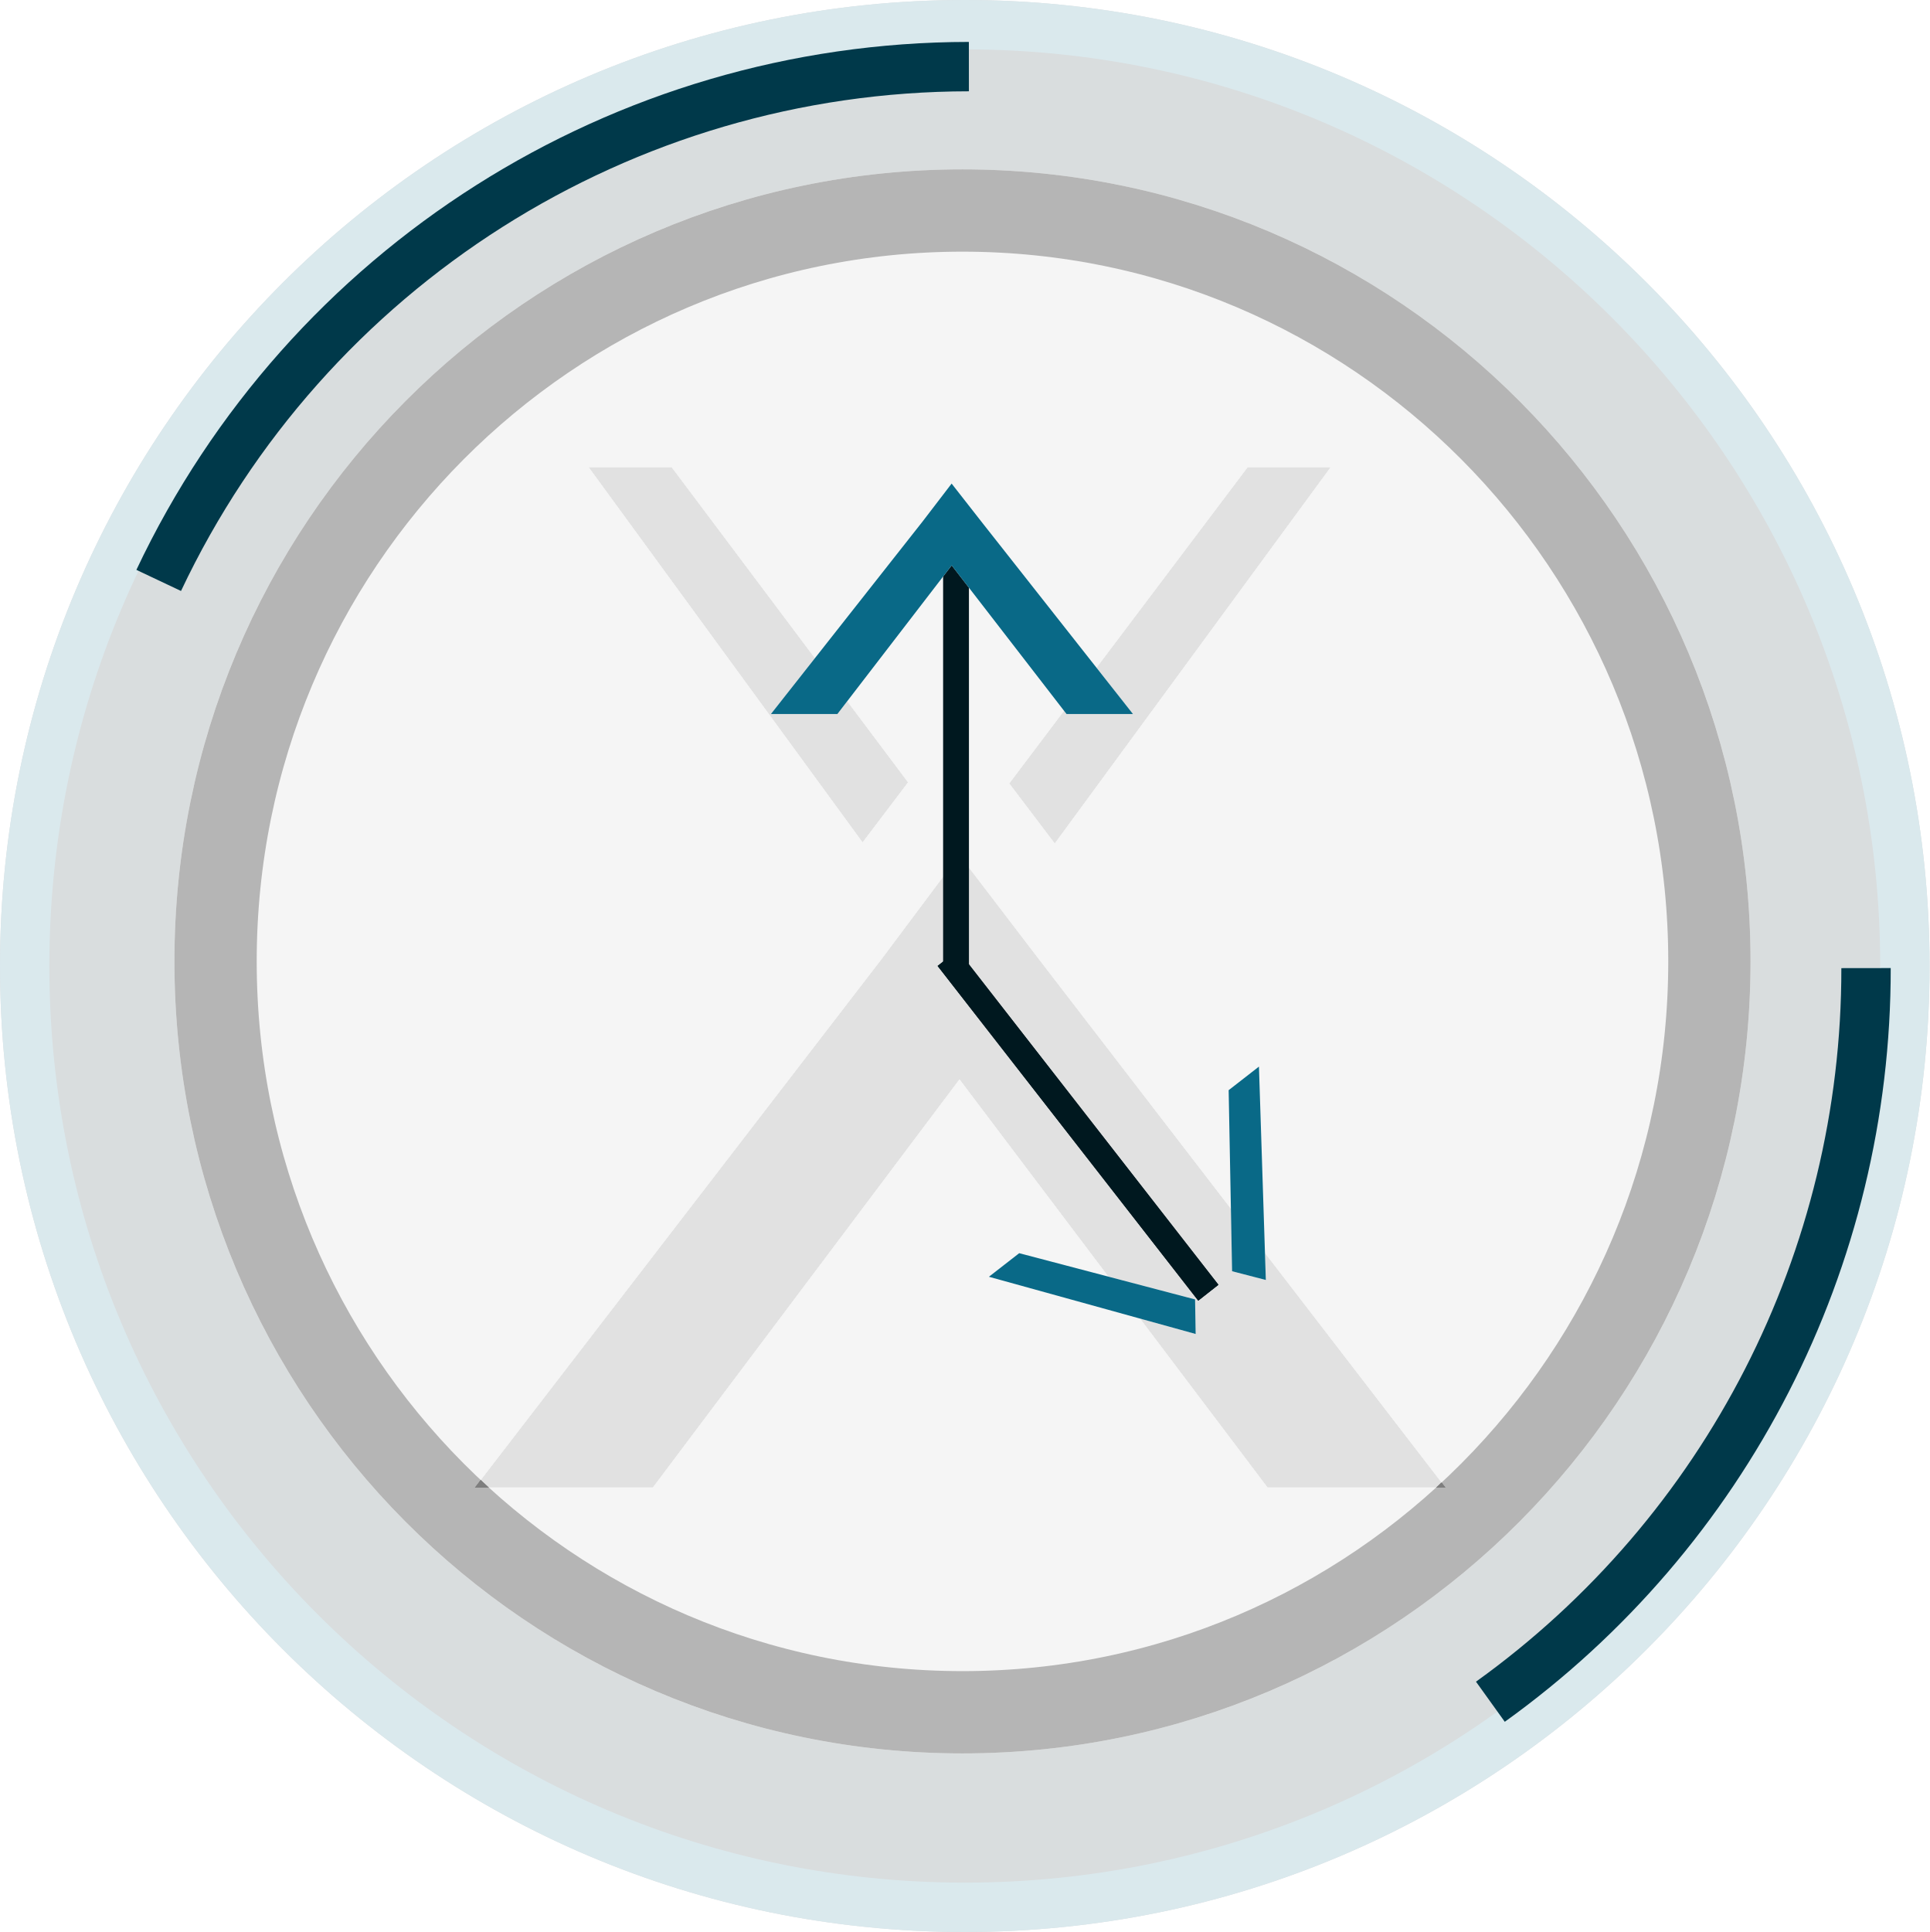
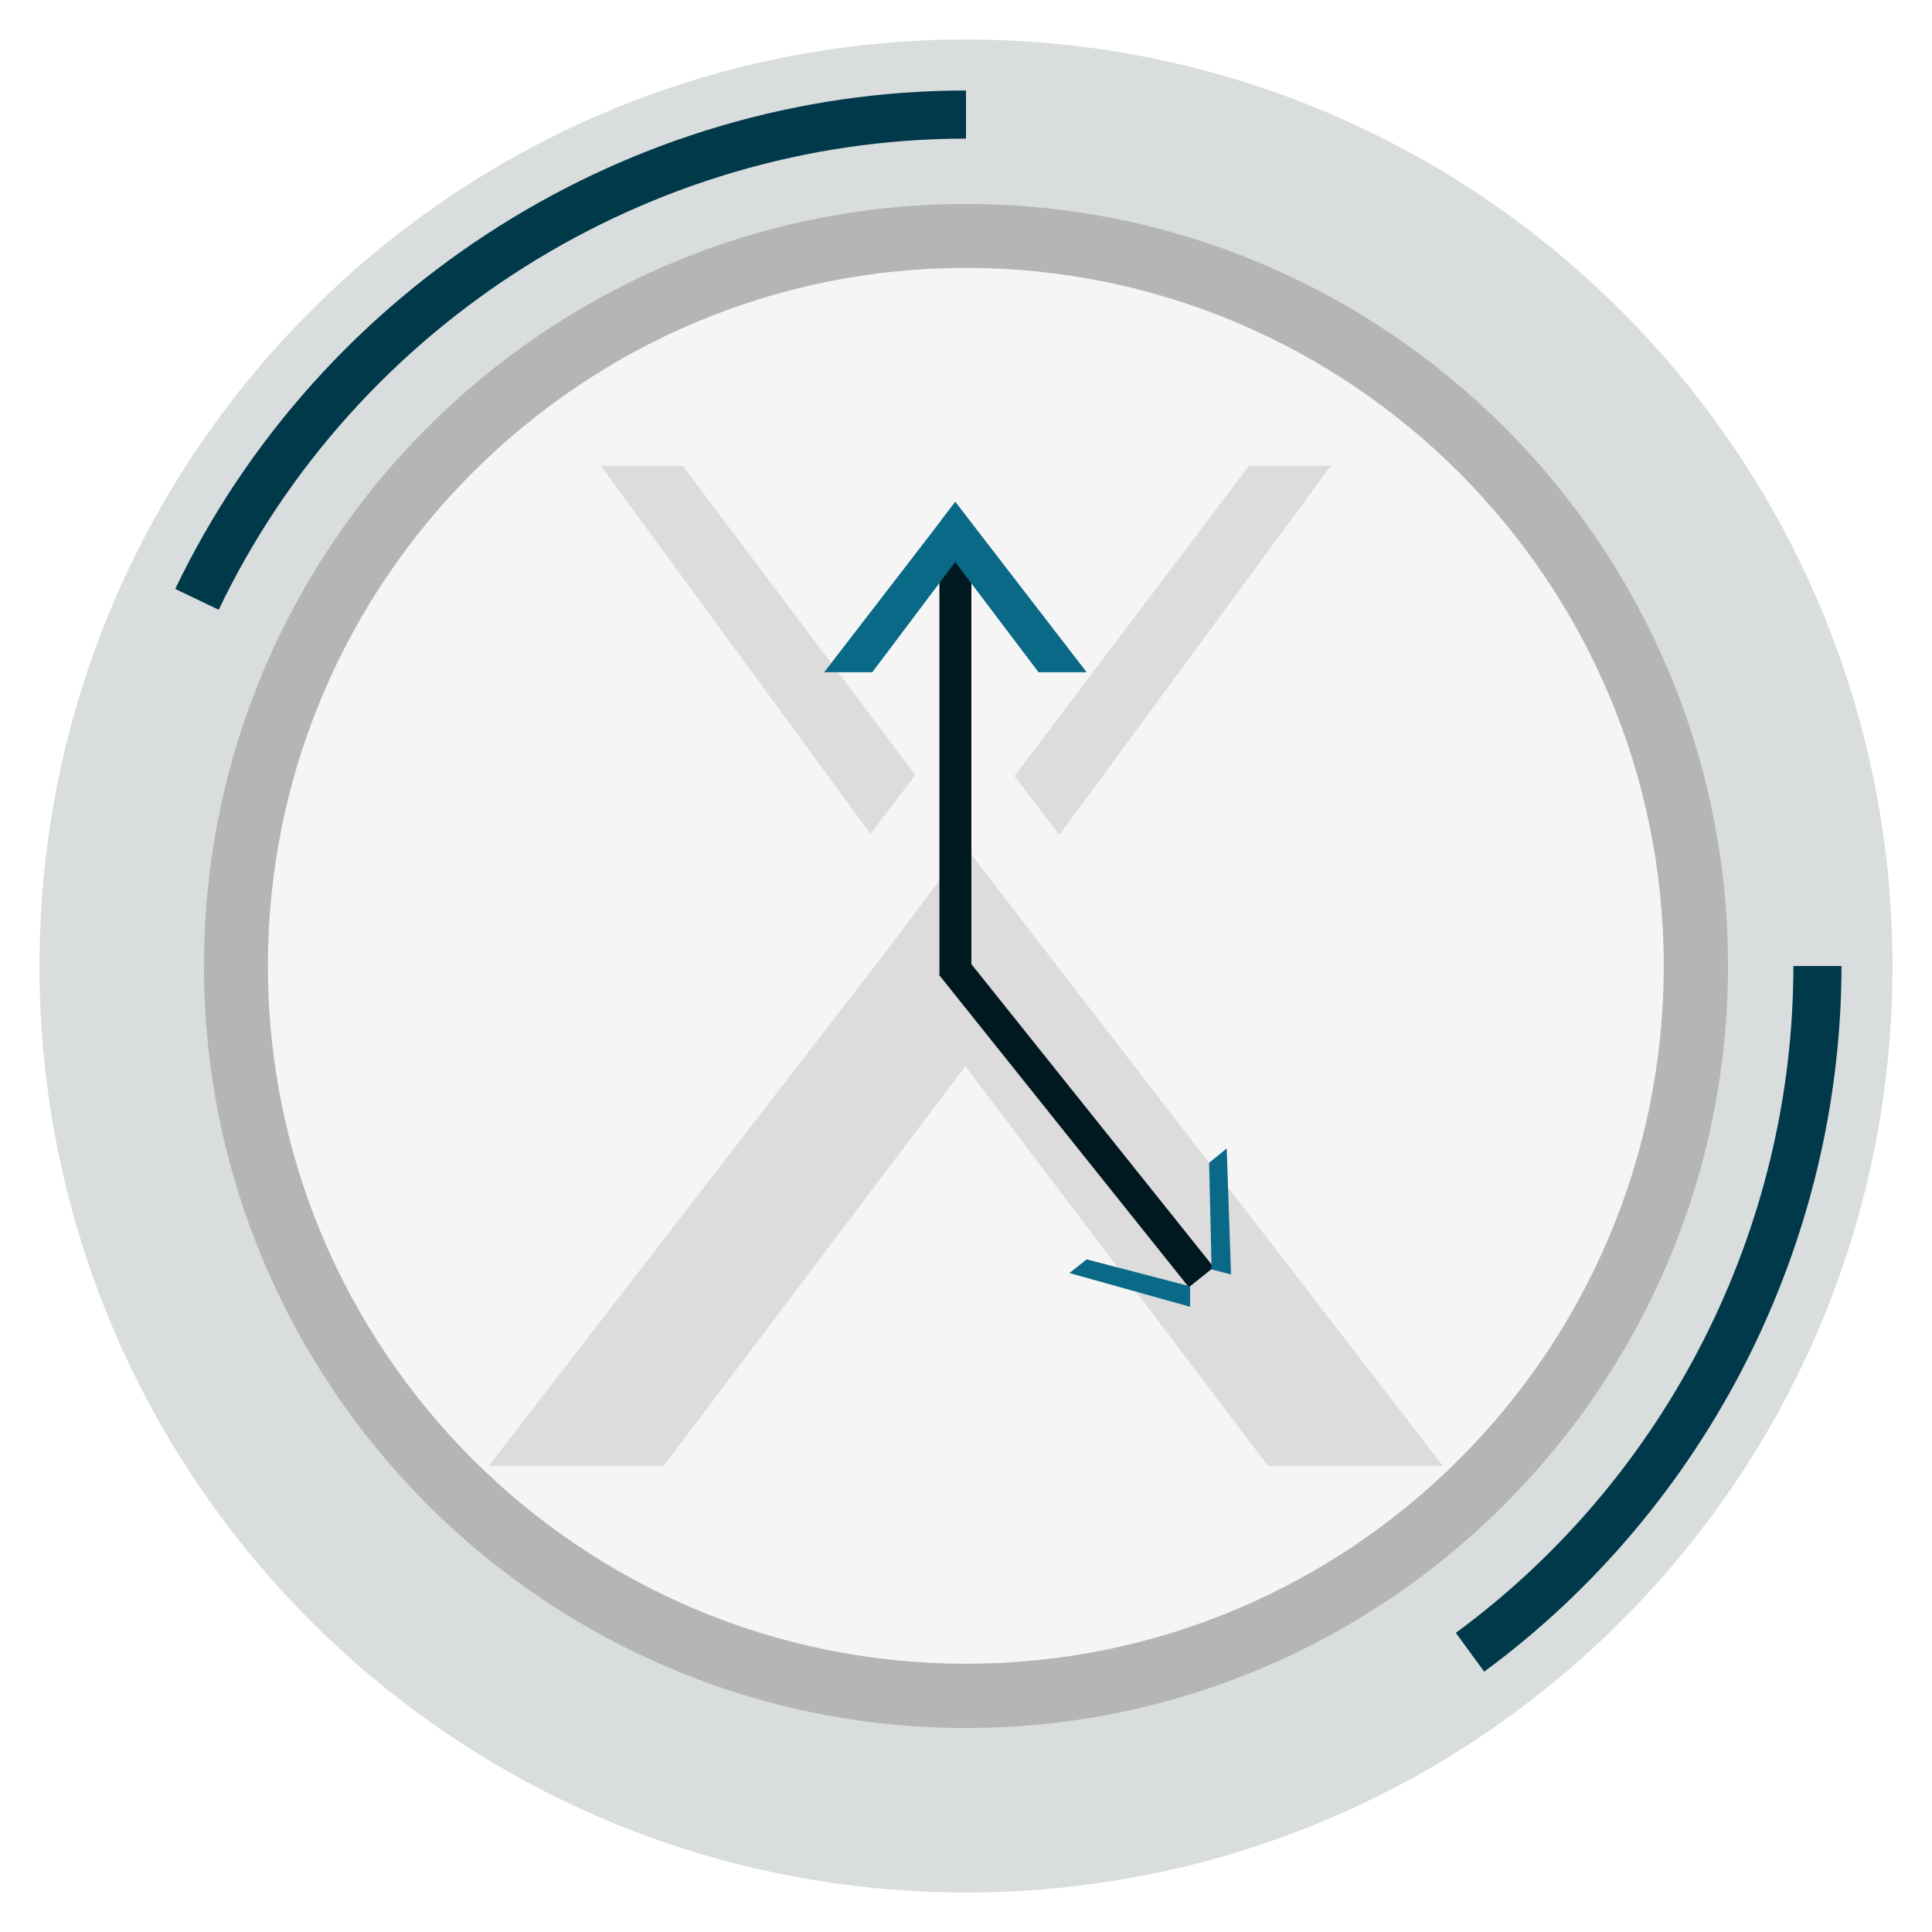
- <svg xmlns="http://www.w3.org/2000/svg" xmlns:xlink="http://www.w3.org/1999/xlink" width="117.26" height="117.38" viewBox="0 0 117.26 117.38">
-   <defs>
-     <clipPath id="clip">
-       <use xlink:href="#fill" />
-     </clipPath>
-   </defs>
-   <g id="icon_1" data-name="icon 1" transform="translate(-261.15 -1424.62)">
-     <g id="shadow_elips" data-name="shadow elips" transform="translate(261.15 1424.62)" fill="#00181f" stroke="#096987" stroke-width="3" opacity="0.149">
-       <ellipse cx="58.63" cy="58.69" rx="58.63" ry="58.69" stroke="none" />
-       <ellipse cx="58.63" cy="58.69" rx="57.13" ry="57.19" fill="none" />
+ <svg xmlns="http://www.w3.org/2000/svg" version="1.1" id="katman_1" x="0px" y="0px" viewBox="0 0 538 538" style="enable-background:new 0 0 538 538;" xml:space="preserve">
+   <style type="text/css">
+ 	.st0{opacity:0.15;fill:#00181F;}
+ 	.st1{fill:#F5F5F5;}
+ 	.st2{fill:#B5B5B5;}
+ 	.st3{fill:#DCDCDC;}
+ 	.st4{fill:#00394A;}
+ 	.st5{fill:#00181F;}
+ 	.st6{fill:#096987;}
+ </style>
+   <g>
+     <circle class="st0" cx="269" cy="269" r="258" />
+     <circle class="st1" cx="269" cy="269" r="203.3" />
+     <g>
+       <path class="st2" d="M269,481.2C152,481.2,56.8,386,56.8,269S152,56.8,269,56.8S481.2,152,481.2,269    C481.1,386,386,481.2,269,481.2z M269,74.6C161.8,74.6,74.6,161.8,74.6,269S161.8,463.3,269,463.3S463.3,376.2,463.3,269    S376.1,74.6,269,74.6z" />
    </g>
-     <g id="front">
-       <g id="elips" transform="translate(271.75 1434.91)" fill="#f5f5f5" stroke="#b5b5b5" stroke-width="5">
-         <ellipse cx="47.89" cy="48.12" rx="47.89" ry="48.12" stroke="none" />
-         <ellipse cx="47.89" cy="48.12" rx="45.39" ry="45.62" fill="none" />
+     <g>
+       <g>
+         <g>
+           <polygon class="st3" points="254.9,215.8 190.1,129.7 167.3,129.7 242.4,232.2     " />
+           <polygon class="st3" points="282.5,216.1 347.8,129.7 370.6,129.7 295,232.5     " />
+         </g>
+         <polygon class="st3" points="290.6,264.1 268.7,235.6 247.4,264.1 136.1,408.2 184.8,408.2 268.8,296.9 353.1,408.2 401.8,408.2         " />
      </g>
-       <path id="out_elips" data-name="out elips" d="M270.794,1459.884a54.508,54.508,0,0,1,49.235-31.217m54.52,54.771a54.778,54.778,0,0,1-22.828,44.572" fill="none" stroke="#00394a" stroke-width="3" />
-       <g id="x_shadow" data-name="x shadow" opacity="0.302" style="mix-blend-mode: color-burn;isolation: isolate">
-         <g id="x_shadow-2" data-name="x shadow" transform="translate(-19.856 1403.307)">
-           <g id="Group_251" data-name="Group 251">
-             <path id="Path_296" data-name="Path 296" d="M336.2,68.846,321.826,49.693h-5.062l16.66,22.812Z" fill="#f4f4f4" />
-             <path id="Path_297" data-name="Path 297" d="M342.329,68.912l14.492-19.218h5.062L345.1,72.572Z" fill="#f4f4f4" />
-           </g>
-           <path id="Path_298" data-name="Path 298" d="M344.152,79.6,339.3,73.258l-4.742,6.34-24.706,32.1h10.828L339.313,86.9l18.716,24.792h10.827Z" fill="#f4f4f4" />
-         </g>
-         <path id="Color_Overlay" data-name="Color Overlay" d="M338.174,1515l-18.716-24.793L300.829,1515H290l24.707-32.1,4.742-6.34,4.847,6.342L349,1515Zm-15.7-42.781L336.965,1453h5.062l-16.78,22.878ZM296.909,1453h5.062l14.371,19.152-2.773,3.66Z" style="fill: #212121;" />
-       </g>
-       <g id="line" transform="translate(318.47 1457.62)" fill="#00181f" stroke="#00181f" stroke-width="5">
-         <rect id="fill" width="1.56" height="25.81" stroke="none" />
-         <path d="M0,2.5h1.56M2.5,0v25.81M1.56,23.31h-1.56M-0.94,25.81v-25.81" fill="none" clip-path="url(#clip)" />
-       </g>
-       <g id="x">
-         <g id="x-2" data-name="x" transform="translate(192.46 1427.316)">
-           <path id="Path_302" data-name="Path 302" d="M128.328,28.994l-1.807-2.31-1.768,2.309L115.54,40.684h4.038l6.946-9.031,6.979,9.031h4.037Z" fill="#f4f4f4" />
-         </g>
-         <path id="Color_Overlay-2" data-name="Color Overlay" d="M325.963,1468l-6.979-9.031L312.038,1468H308l9.212-11.691,1.768-2.308,1.807,2.309L330,1468Z" fill="#096987" />
-       </g>
-       <g id="mini_line" data-name="mini line" fill="#00181f">
-         <path d="M319.355,1482.343l15.839,20.335-1.227.964-15.839-20.335Z" stroke="none" />
-         <path d="M 319.355 1482.343 L 335.194 1502.678 L 333.968 1503.642 L 318.129 1483.307 L 319.355 1482.343 Z" stroke="none" fill="#00181f" />
-       </g>
-       <g id="x-3" data-name="x">
-         <g id="x-4" data-name="x">
-           <g id="Group_253" data-name="Group 253">
-             <path id="Path_304" data-name="Path 304" d="M333.775,1503.567l-10.688-2.809-1.841,1.433,12.564,3.475Z" fill="#f4f4f4" />
-             <path id="Path_305" data-name="Path 305" d="M336.024,1501.855l-.209-11,1.841-1.433.42,12.964Z" fill="#f4f4f4" />
-           </g>
-         </g>
-         <path id="Color_Overlay-3" data-name="Color Overlay" d="M321.246,1502.191l1.841-1.433,10.688,2.809.035,2.1Zm14.778-.336-.209-11,1.841-1.433.419,12.964Z" fill="#096987" />
+     </g>
+     <g>
+       <path class="st4" d="M413.3,465.5l-7.9-10.8c58.9-43.3,94-112.7,94-185.7h13.4C512.7,346.2,475.5,419.7,413.3,465.5z" />
+     </g>
+     <g>
+       <path class="st4" d="M60.9,169.8L48.8,164C89.2,79.7,175.5,25.2,269,25.2v13.4C180.7,38.6,99,90.1,60.9,169.8z" />
+     </g>
+     <rect x="261.6" y="156.1" class="st5" width="8.9" height="115.7" />
+     <rect x="295.4" y="256.9" transform="matrix(0.781 -0.6246 0.6246 0.781 -129.3817 255.7046)" class="st5" width="8.9" height="110.9" />
+     <polygon class="st6" points="272,147.5 266,139.7 260.1,147.5 229.5,187.2 242.9,187.2 266,156.5 289.2,187.2 302.6,187.2  " />
+     <g>
+       <g>
+         <polygon class="st6" points="331.4,358.2 302.6,350.7 297.8,354.5 331.4,363.9    " />
+         <polygon class="st6" points="337.4,353.5 336.7,323.8 341.6,319.8 342.8,354.9    " />
      </g>
    </g>
  </g>
</svg>
